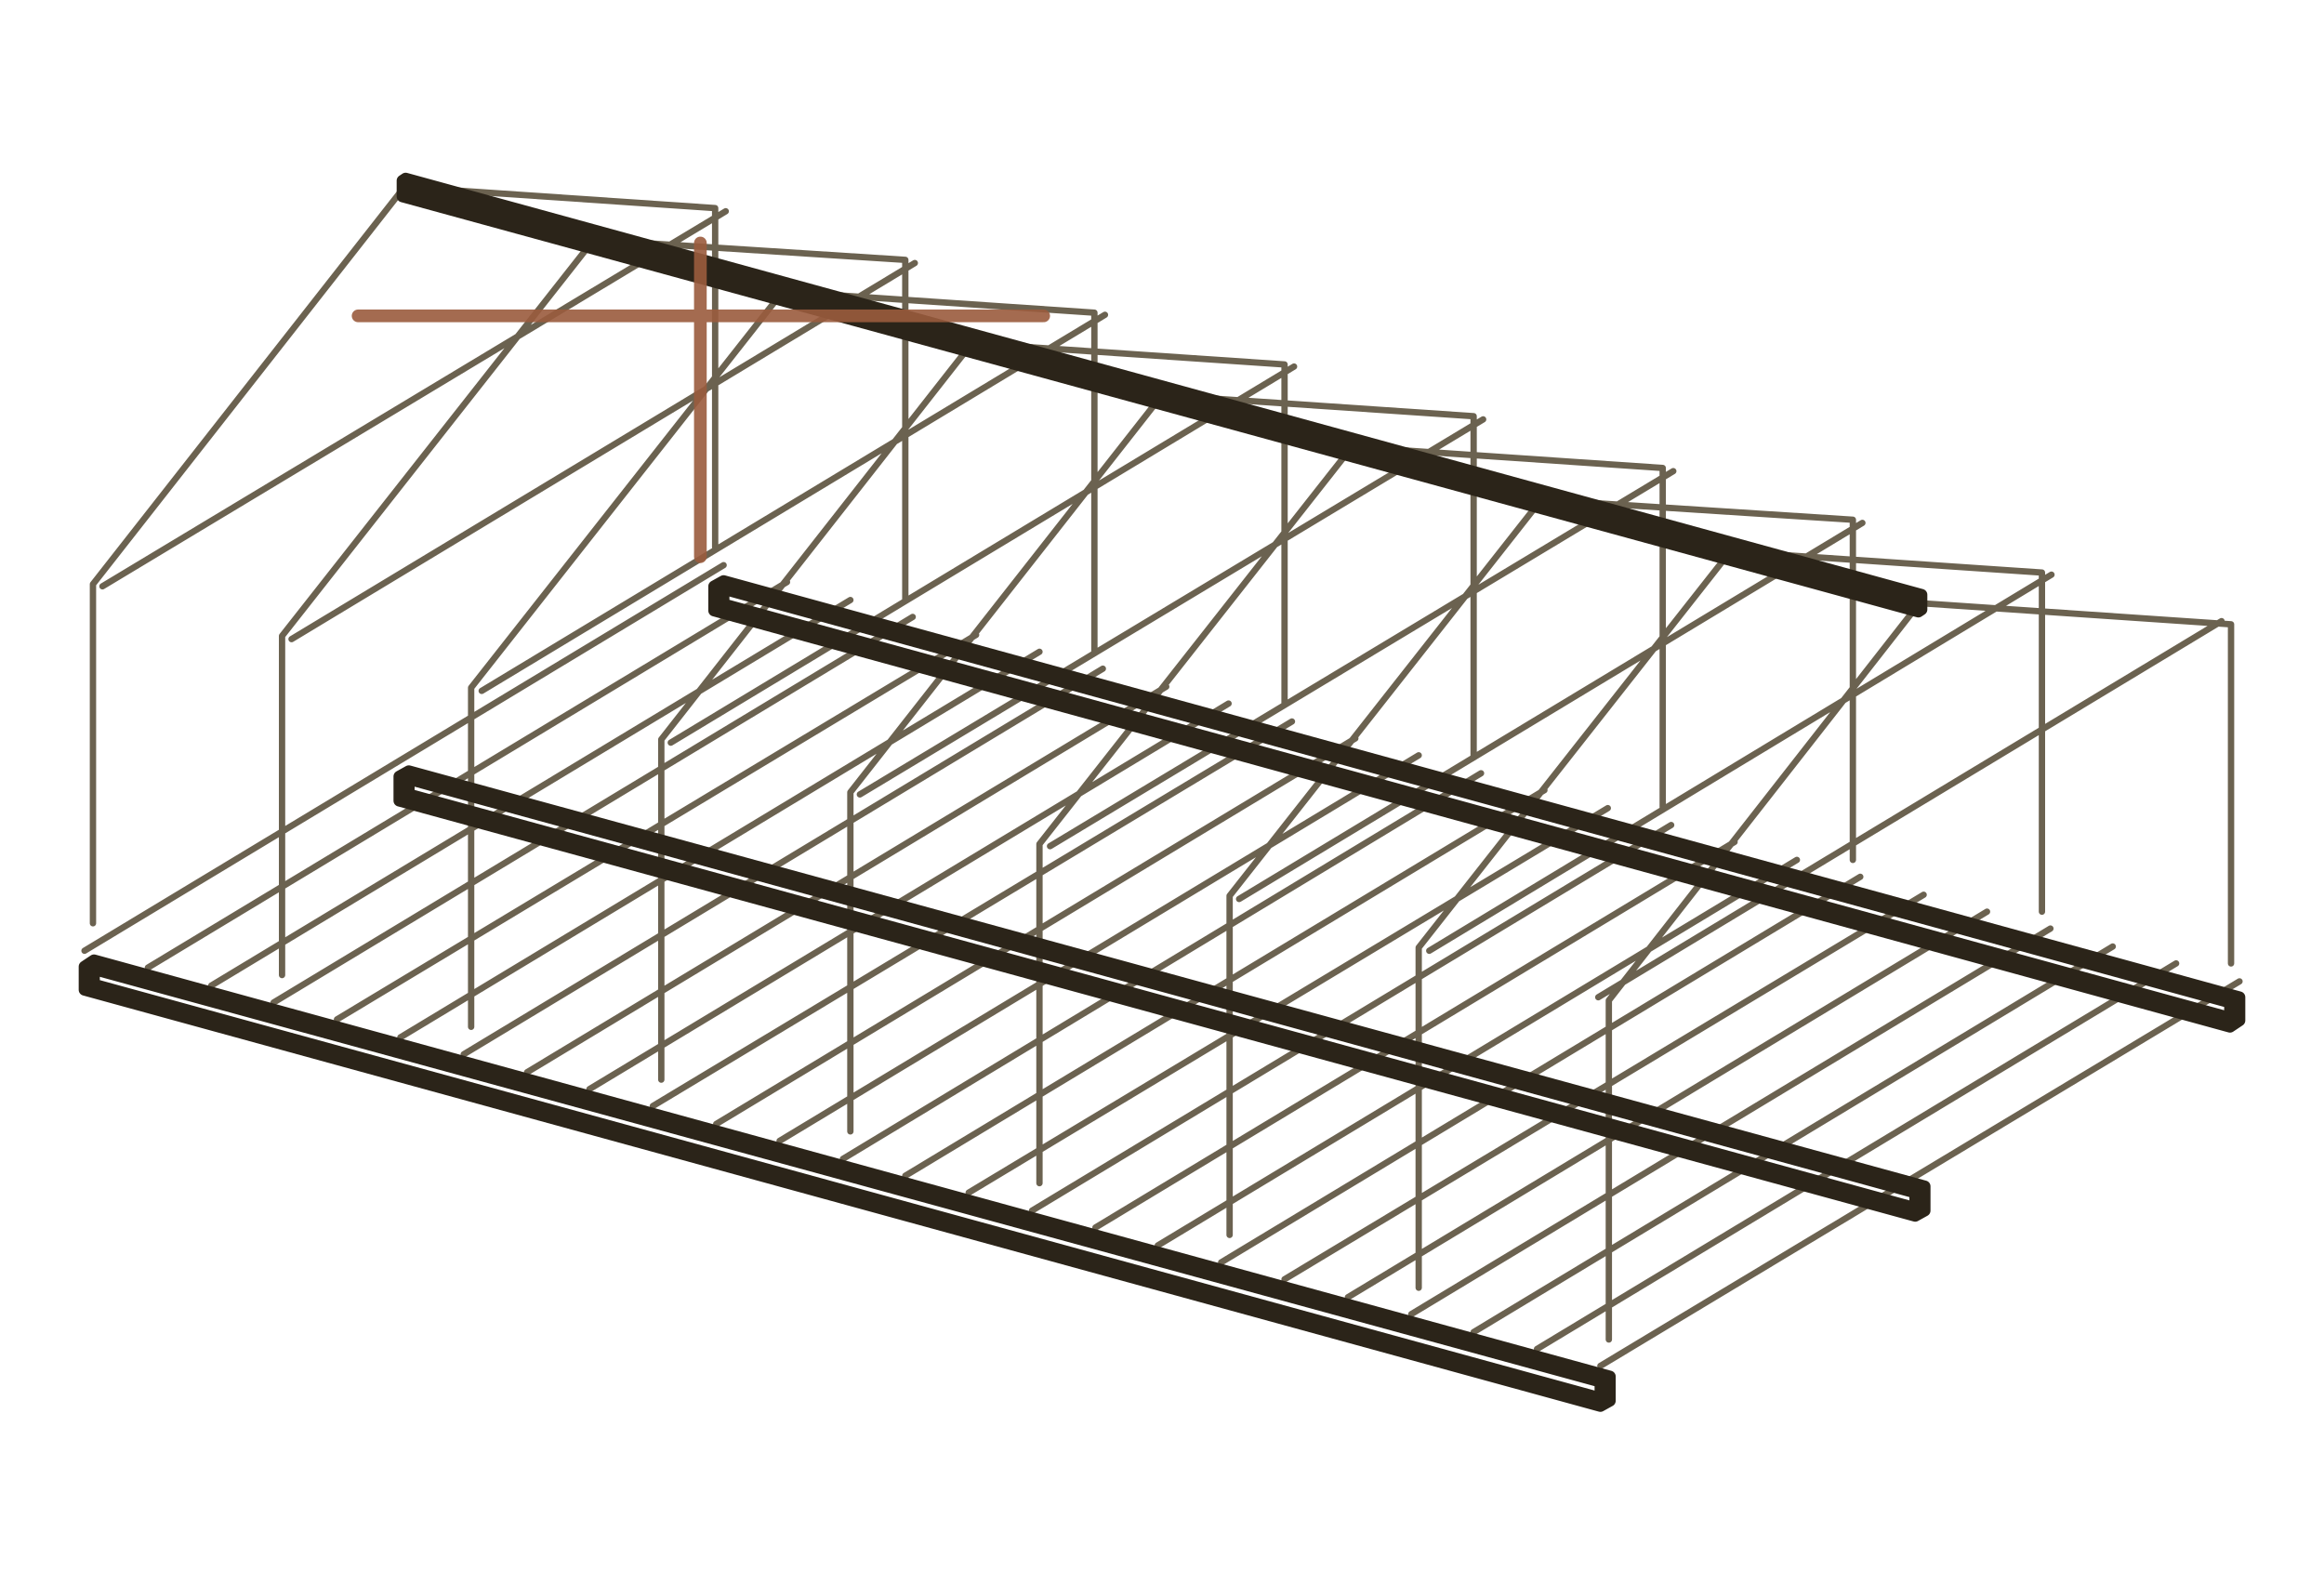
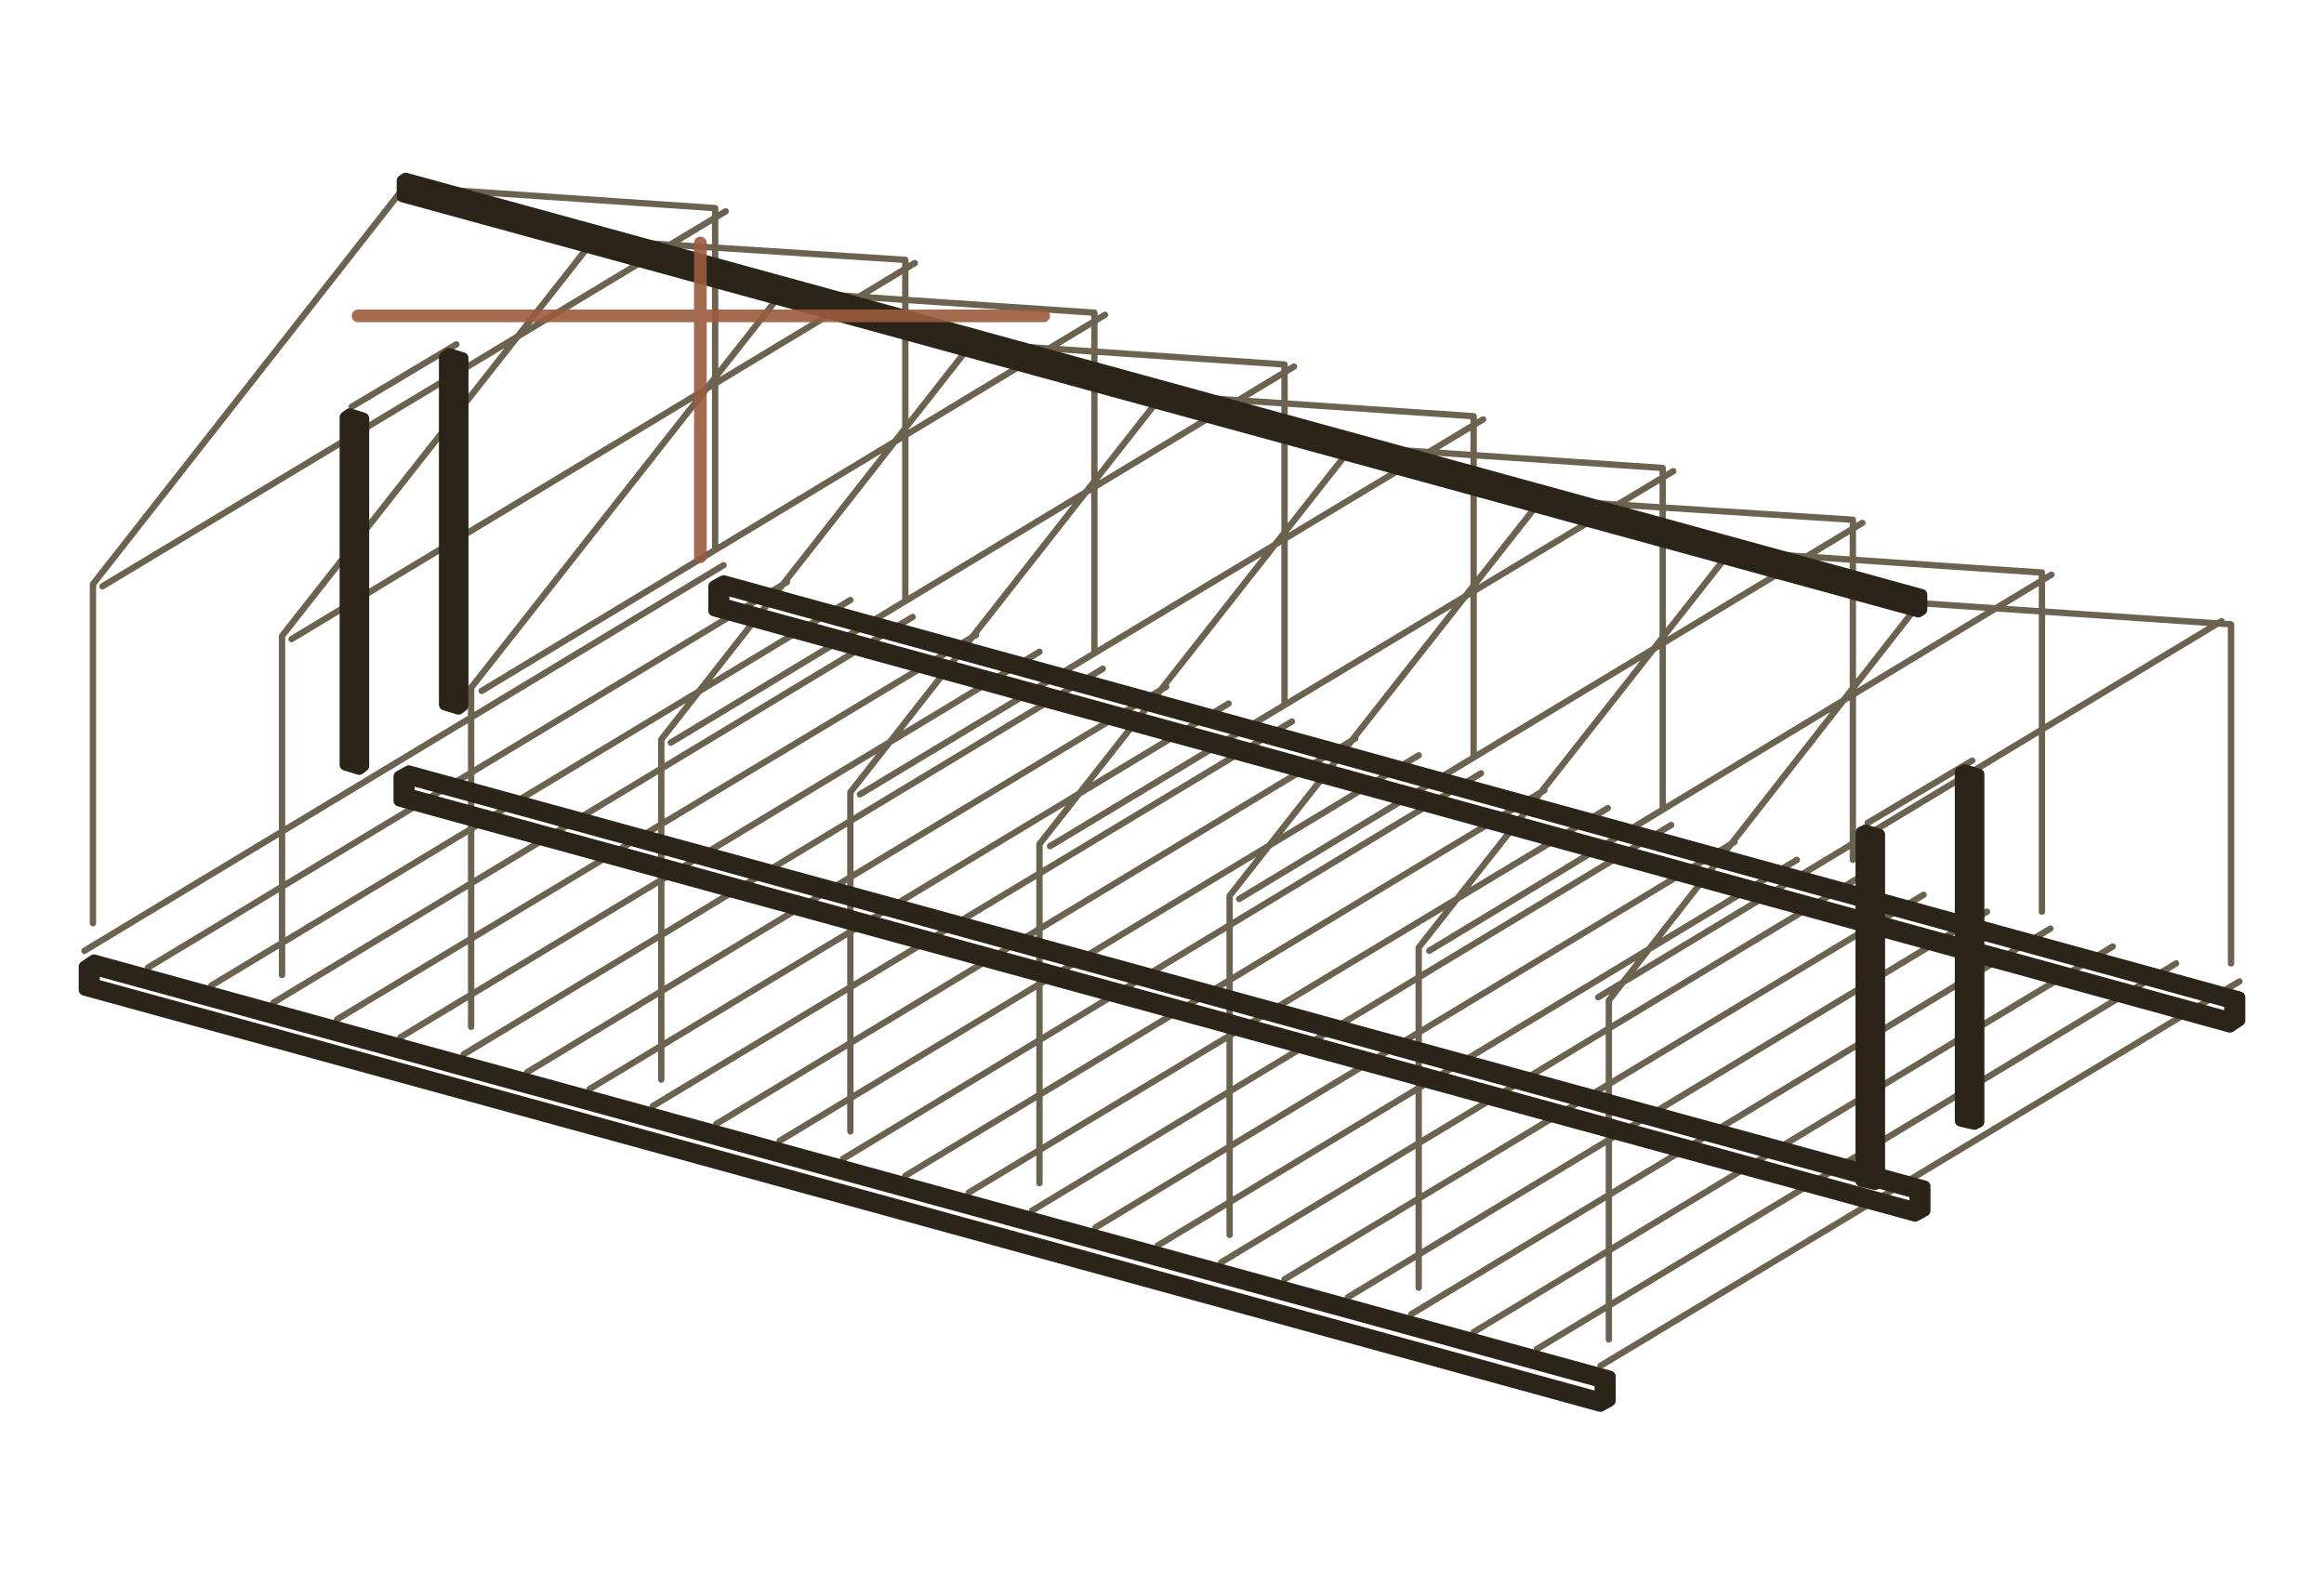
<svg xmlns="http://www.w3.org/2000/svg" viewBox="0 0 220 150" width="220" height="150" role="img">
  <g fill="none" stroke="#6b6250" stroke-width="0.6" stroke-linecap="round">
-     <path d="M8 90L68.5 53.5M14 91.6L74.5 55.1M20 93.3L80.5 56.8M25.9 94.9L86.4 58.4M31.9 96.5L92.4 60.1M37.9 98.2L98.4 61.7M43.9 99.8L104.4 63.3M49.9 101.5L110.4 65M55.8 103.1L116.3 66.6M61.8 104.7L122.3 68.3M67.8 106.4L128.3 69.9M73.8 108L134.3 71.5M79.8 109.7L140.2 73.2M85.7 111.3L146.2 74.8M91.7 112.9L152.2 76.5M97.7 114.6L158.2 78.1M103.7 116.2L164.2 79.7M109.6 117.9L170.1 81.4M115.6 119.5L176.1 83M121.6 121.1L182.1 84.7M127.6 122.8L188.1 86.3M133.6 124.4L194.1 87.9M139.5 126.1L200 89.6M145.5 127.7L206 91.2M151.5 129.3L212 92.9M67.7 51.8L67.7 19.7M67.7 19.7L38.3 17.7M8.8 87.4L8.8 55.3M8.8 55.3L38.2 17.8M9.7 55.5L68.7 20M85.7 56.8L85.7 24.6M85.7 24.6L56.2 22.7M26.7 92.3L26.7 60.2M26.7 60.2L56.2 22.7M27.6 60.5L86.6 24.9M103.6 61.7L103.6 29.6M103.6 29.6L74.1 27.6M44.6 97.2L44.6 65.1M44.6 65.1L74.1 27.6M45.6 65.4L104.6 29.8M121.6 66.6L121.6 34.5M121.6 34.5L92.1 32.5M62.6 102.2L62.6 70M62.6 70L92 32.5M63.5 70.3L122.5 34.7M139.5 71.5L139.5 39.4M139.5 39.4L110 37.4M80.5 107.1L80.5 75M80.5 75L110 37.4M81.4 75.2L140.4 39.7M157.4 76.4L157.4 44.3M157.4 44.3L128 42.3M98.4 112L98.4 79.9M98.4 79.9L127.9 42.4M99.4 80.1L158.4 44.6M175.4 81.4L175.4 49.2M175.4 49.2L145.9 47.3M116.4 116.9L116.4 84.8M116.4 84.8L145.9 47.3M117.3 85.1L176.3 49.5M193.3 86.3L193.3 54.2M193.3 54.2L163.8 52.2M134.3 121.9L134.3 89.7M134.3 89.7L163.8 52.2M135.3 90L194.2 54.4M211.2 91.2L211.2 59.1M211.2 59.1L181.8 57.1M152.3 126.8L152.3 94.7M152.3 94.7L181.7 57.1M151.3 94.4L210.3 58.8" />
+     <path d="M8 90L68.5 53.5M14 91.6L74.5 55.1M20 93.3L80.5 56.8M25.9 94.9L86.4 58.4M31.9 96.5L92.4 60.1M37.9 98.2L98.4 61.7M43.9 99.8L104.4 63.3M49.9 101.5L110.4 65M55.8 103.1L116.3 66.6M61.8 104.7L122.3 68.3M67.8 106.4L128.3 69.9M73.8 108L134.3 71.5M79.8 109.7L140.2 73.2M85.7 111.3L146.2 74.8M91.7 112.9L152.2 76.5M97.7 114.6L158.2 78.1M103.7 116.2L164.2 79.7M109.6 117.9L170.1 81.4M115.6 119.5L176.1 83M121.6 121.1L182.1 84.7M127.6 122.8L188.1 86.3M133.6 124.4L194.1 87.9M139.5 126.1L200 89.6M145.5 127.7L206 91.2M151.5 129.3L212 92.9M67.7 51.8L67.7 19.7M67.7 19.7L38.3 17.7M8.8 87.4L8.8 55.3M8.8 55.3L38.2 17.8M9.7 55.5L68.7 20M85.7 56.8L85.7 24.6M85.7 24.6L56.2 22.7M26.7 92.3L26.7 60.2M26.7 60.2L56.2 22.7M27.6 60.5L86.6 24.9M103.6 61.7L103.6 29.6M103.6 29.6L74.1 27.6M44.6 97.2L44.6 65.1M44.6 65.1L74.1 27.6M45.6 65.4L104.6 29.8M121.6 66.6L121.6 34.5M121.6 34.5L92.1 32.5M62.6 102.2L62.6 70M62.6 70L92 32.5M63.5 70.3L122.5 34.7M139.5 71.5L139.5 39.4M139.5 39.4L110 37.4M80.5 107.1L80.5 75M80.5 75L110 37.4M81.4 75.2L140.4 39.7M157.4 76.4L157.4 44.3M157.4 44.3L128 42.3M98.4 112L98.4 79.9M98.4 79.9L127.9 42.4M99.4 80.1L158.4 44.6M175.4 81.4L175.4 49.2M175.4 49.2L145.9 47.3M116.4 116.9L116.4 84.8M116.4 84.8L145.9 47.3M117.3 85.1L176.3 49.5M193.3 86.3L193.3 54.2M193.3 54.2L163.8 52.2M134.3 121.9L134.3 89.7M134.3 89.7L163.8 52.2M135.3 90L194.2 54.4M211.2 91.2L211.2 59.1M211.2 59.1L181.8 57.1M152.3 126.8L152.3 94.7M152.3 94.7L181.7 57.1M151.3 94.4L210.3 58.8M33.3 38.5L43.2 32.6M176.8 77.9L186.7 72" />
  </g>
  <g fill="none" stroke="#2b2419" stroke-width="1.1" stroke-linecap="round">
-     <path d="M68.5 57.2L67.6 57.8M68.5 55L67.6 55.5M212 96.6L211.1 97.2M212 94.4L211.1 94.9M68.5 57.2L68.5 55M67.6 57.8L67.6 55.5M212 96.6L212 94.4M211.1 97.2L211.1 94.9M68.5 57.2L212 96.6M67.6 57.8L211.1 97.2M68.5 55L212 94.4M67.6 55.5L211.1 94.9M38.7 75.2L37.8 75.8M38.7 73L37.8 73.5M182.2 114.6L181.3 115.1M182.2 112.3L181.3 112.9M38.7 75.2L38.7 73M37.8 75.8L37.8 73.5M182.2 114.6L182.2 112.3M181.3 115.1L181.3 112.9M38.7 75.2L182.2 114.6M37.8 75.8L181.3 115.1M38.7 73L182.2 112.3M37.8 73.5L181.3 112.9M8.9 93.2L8 93.7M8.9 90.9L8 91.5M152.4 132.6L151.5 133.1M152.4 130.3L151.5 130.8M8.9 93.2L8.9 90.9M8 93.7L8 91.5M152.4 132.6L152.4 130.3M151.5 133.1L151.5 130.8M8.9 93.2L152.4 132.6M8 93.7L151.5 133.1M8.9 90.9L152.4 130.3M8 91.5L151.5 130.8M38.4 18.3L38.1 18.6M38.4 16.9L38.1 17.1M181.9 57.7L181.6 57.9M181.9 56.3L181.6 56.5M38.4 18.3L38.4 16.9M38.1 18.6L38.1 17.1M181.9 57.7L181.9 56.3M181.6 57.9L181.6 56.5M38.4 18.3L181.9 57.7M38.1 18.6L181.6 57.9M38.4 16.9L181.9 56.3M38.1 17.1L181.6 56.5" />
+     <path d="M68.5 57.2L67.6 57.8M68.5 55L67.6 55.5M212 96.6L211.1 97.2M212 94.4L211.1 94.9M68.5 57.2L68.5 55M67.6 57.8L67.6 55.5M212 96.6L212 94.4M211.1 97.2L211.1 94.9M68.5 57.2L212 96.6M67.6 57.8L211.1 97.2M68.5 55L212 94.4M67.6 55.5L211.1 94.9M38.7 75.2L37.8 75.8M38.7 73L37.8 73.5M182.2 114.6L181.3 115.1M182.2 112.3L181.3 112.9M38.7 75.2L38.7 73M37.8 75.8L37.8 73.5M182.2 114.6L182.2 112.3M181.3 115.1L181.3 112.9M38.7 75.2L182.2 114.6M37.8 75.8L181.3 115.1M38.7 73L182.2 112.3M37.8 73.5L181.3 112.9M8.9 93.2L8 93.7M8.9 90.9L8 91.5M152.4 132.6L151.5 133.1M152.4 130.3L151.5 130.8M8.9 93.2L8.9 90.9M8 93.7L8 91.5M152.4 132.6L152.4 130.3M151.5 133.1L151.5 130.8M8.9 93.2L152.4 132.6M8 93.7L151.5 133.1M8.9 90.9L152.4 130.3M8 91.5L151.5 130.8M38.4 18.3L38.1 18.6M38.4 16.9L38.1 17.1M181.9 57.7L181.6 57.9M181.9 56.3L181.6 56.5M38.4 18.3L38.4 16.9M38.1 18.6L38.1 17.1M181.9 57.7L181.9 56.3M181.6 57.9L181.6 56.5M38.4 18.3L181.9 57.7M38.1 18.6L181.6 57.9M38.4 16.9L181.9 56.3M38.1 17.1L181.6 56.5M43.8 66.8L43.4 67.1M42.5 66.5L42.1 66.7M43.8 33.9L43.4 34.1M42.5 33.5L42.1 33.8M43.8 66.8L42.5 66.5M43.4 67.1L42.1 66.7M43.8 33.9L42.5 33.5M43.4 34.1L42.1 33.8M43.8 66.8L43.8 33.9M43.4 67.1L43.4 34.1M42.5 66.5L42.5 33.5M42.1 66.7L42.1 33.8M34.4 72.5L34 72.8M33.1 72.2L32.7 72.4M34.4 39.6L34 39.8M33.1 39.2L32.7 39.5M34.4 72.5L33.1 72.2M34 72.8L32.7 72.4M34.4 39.6L33.1 39.2M34 39.8L32.7 39.5M34.4 72.5L34.4 39.6M34 72.8L34 39.8M33.1 72.2L33.1 39.2M32.7 72.4L32.7 39.5M187.3 106.2L186.9 106.4M186 105.8L185.6 106.1M187.3 73.3L186.9 73.5M186 72.9L185.6 73.1M187.3 106.2L186 105.8M186.9 106.4L185.6 106.1M187.3 73.3L186 72.9M186.9 73.5L185.6 73.1M187.3 106.2L187.3 73.3M186.9 106.4L186.9 73.5M186 105.8L186 72.9M185.6 106.1L185.6 73.1M177.9 111.9L177.5 112.1M176.6 111.5L176.2 111.8M177.9 79L177.5 79.2M176.6 78.6L176.2 78.8M177.9 111.9L176.6 111.5M177.5 112.1L176.2 111.8M177.9 79L176.6 78.6M177.5 79.2L176.2 78.8M177.9 111.9L177.9 79M177.5 112.1L177.5 79.2M176.6 111.5L176.6 78.6M176.2 111.8L176.2 78.8" />
  </g>
  <g fill="none" stroke="#9a5b3d" stroke-width="1.2" stroke-linecap="round" opacity="0.9">
    <path d="M66.3 52.7L66.3 23M33.9 29.9L98.8 29.9" />
  </g>
</svg>
